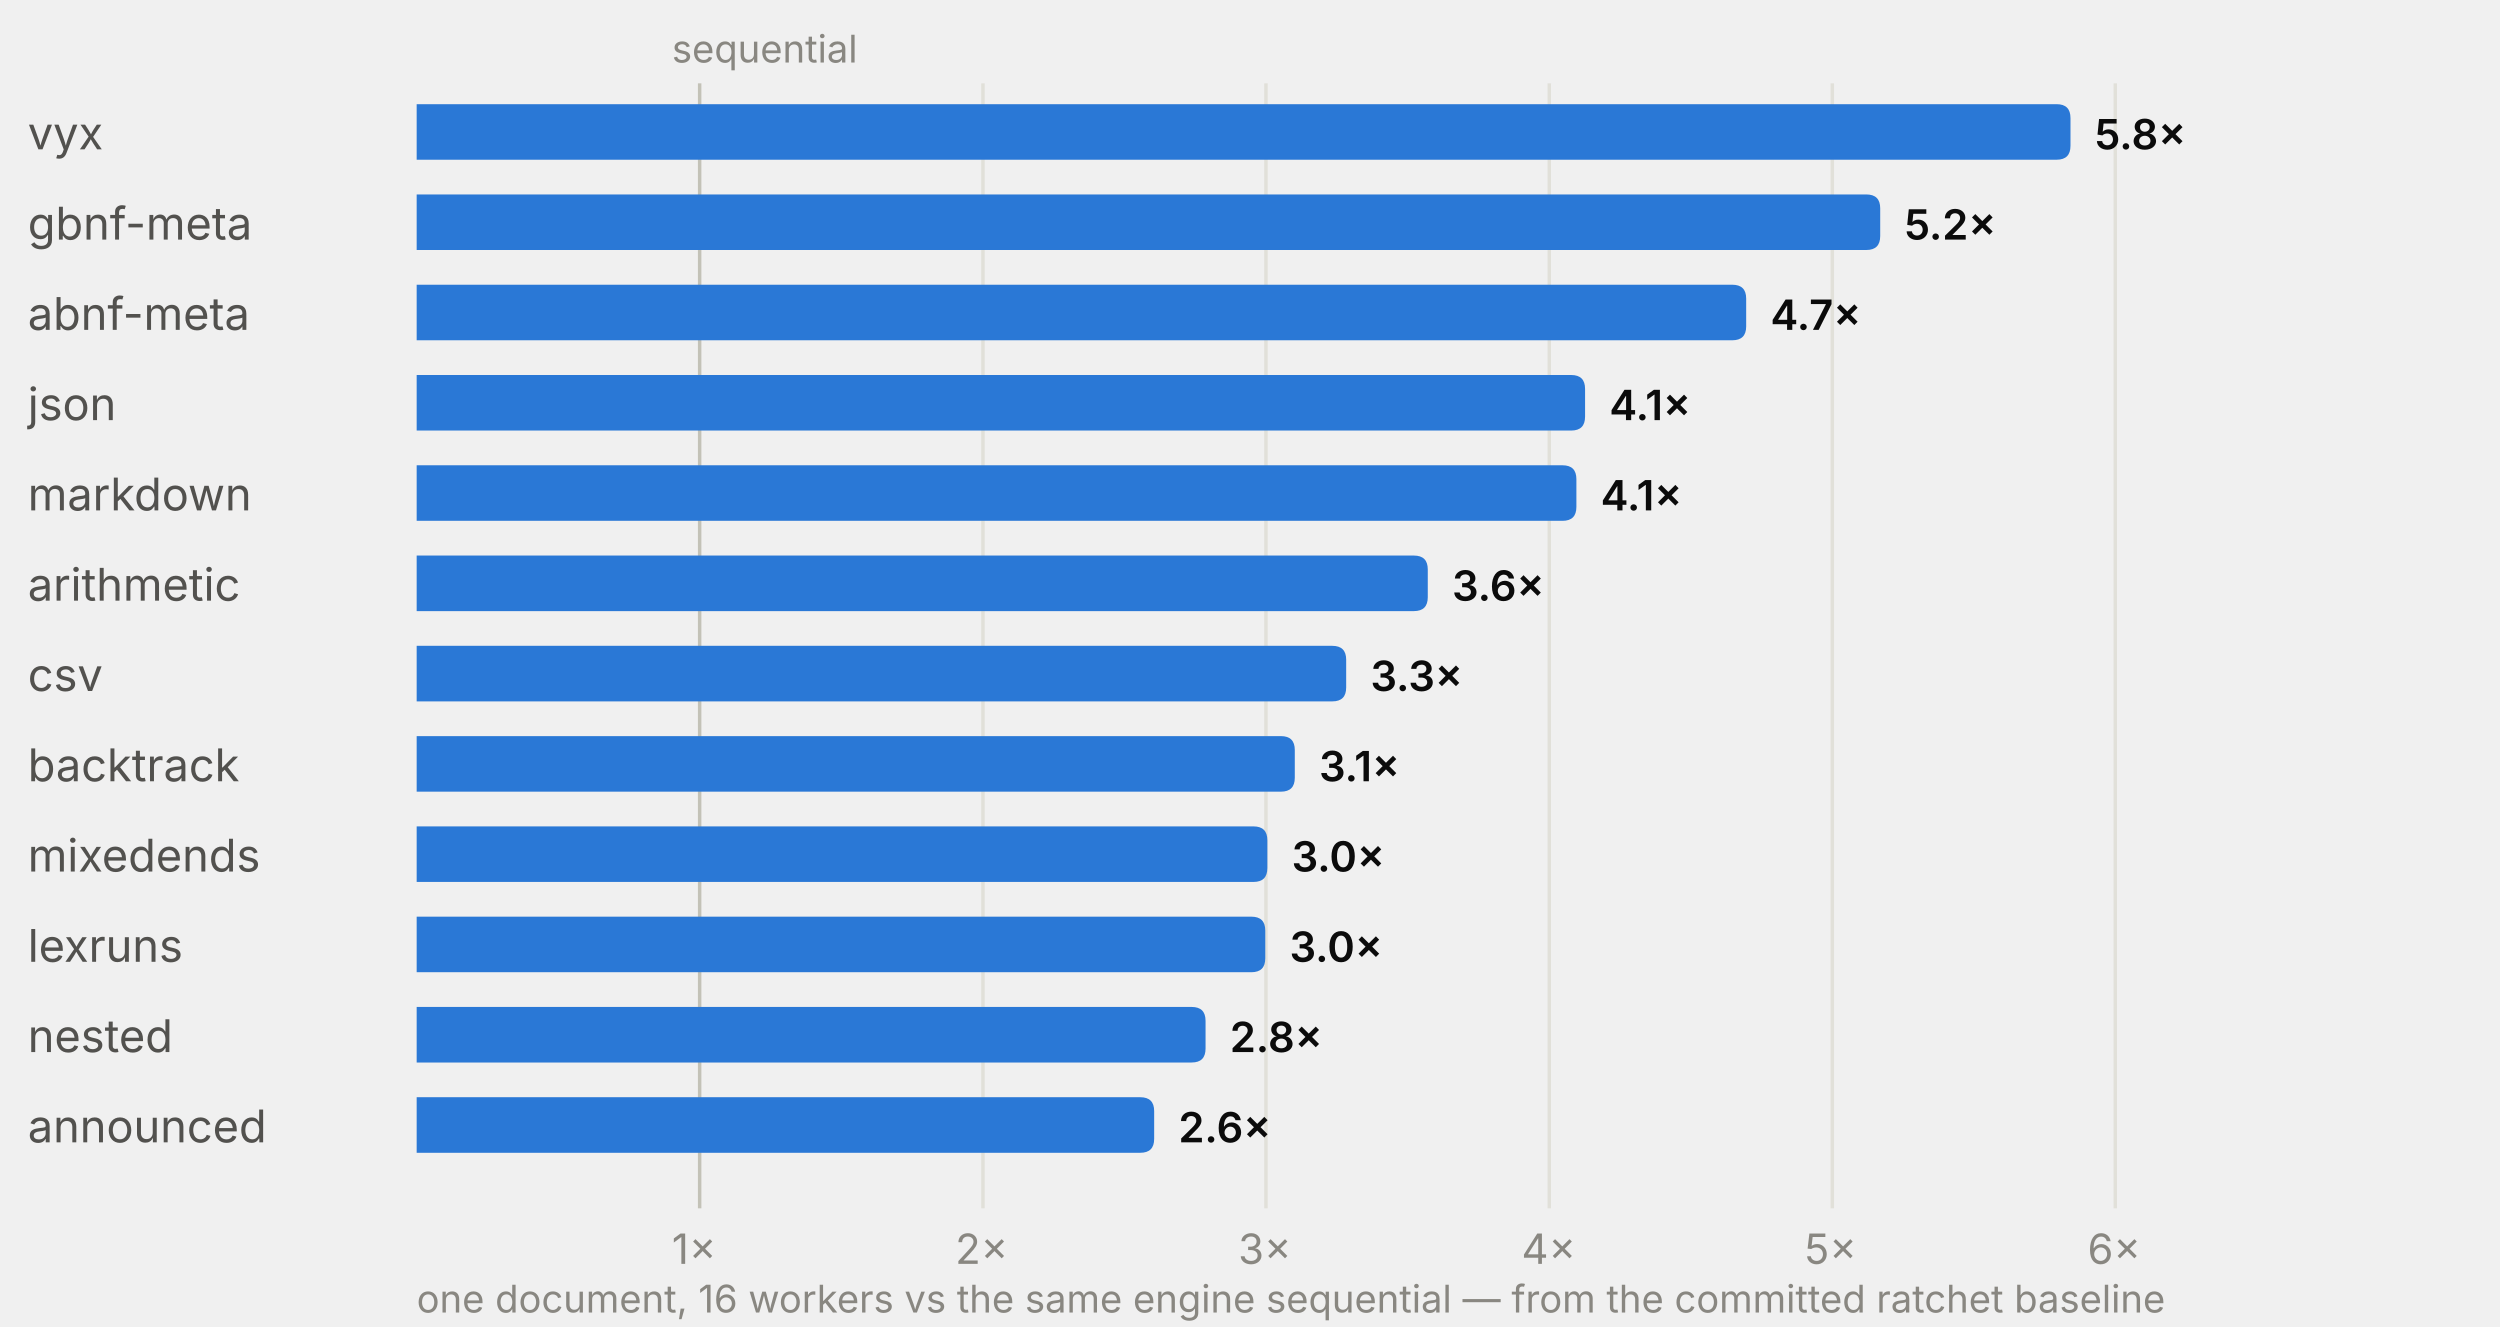
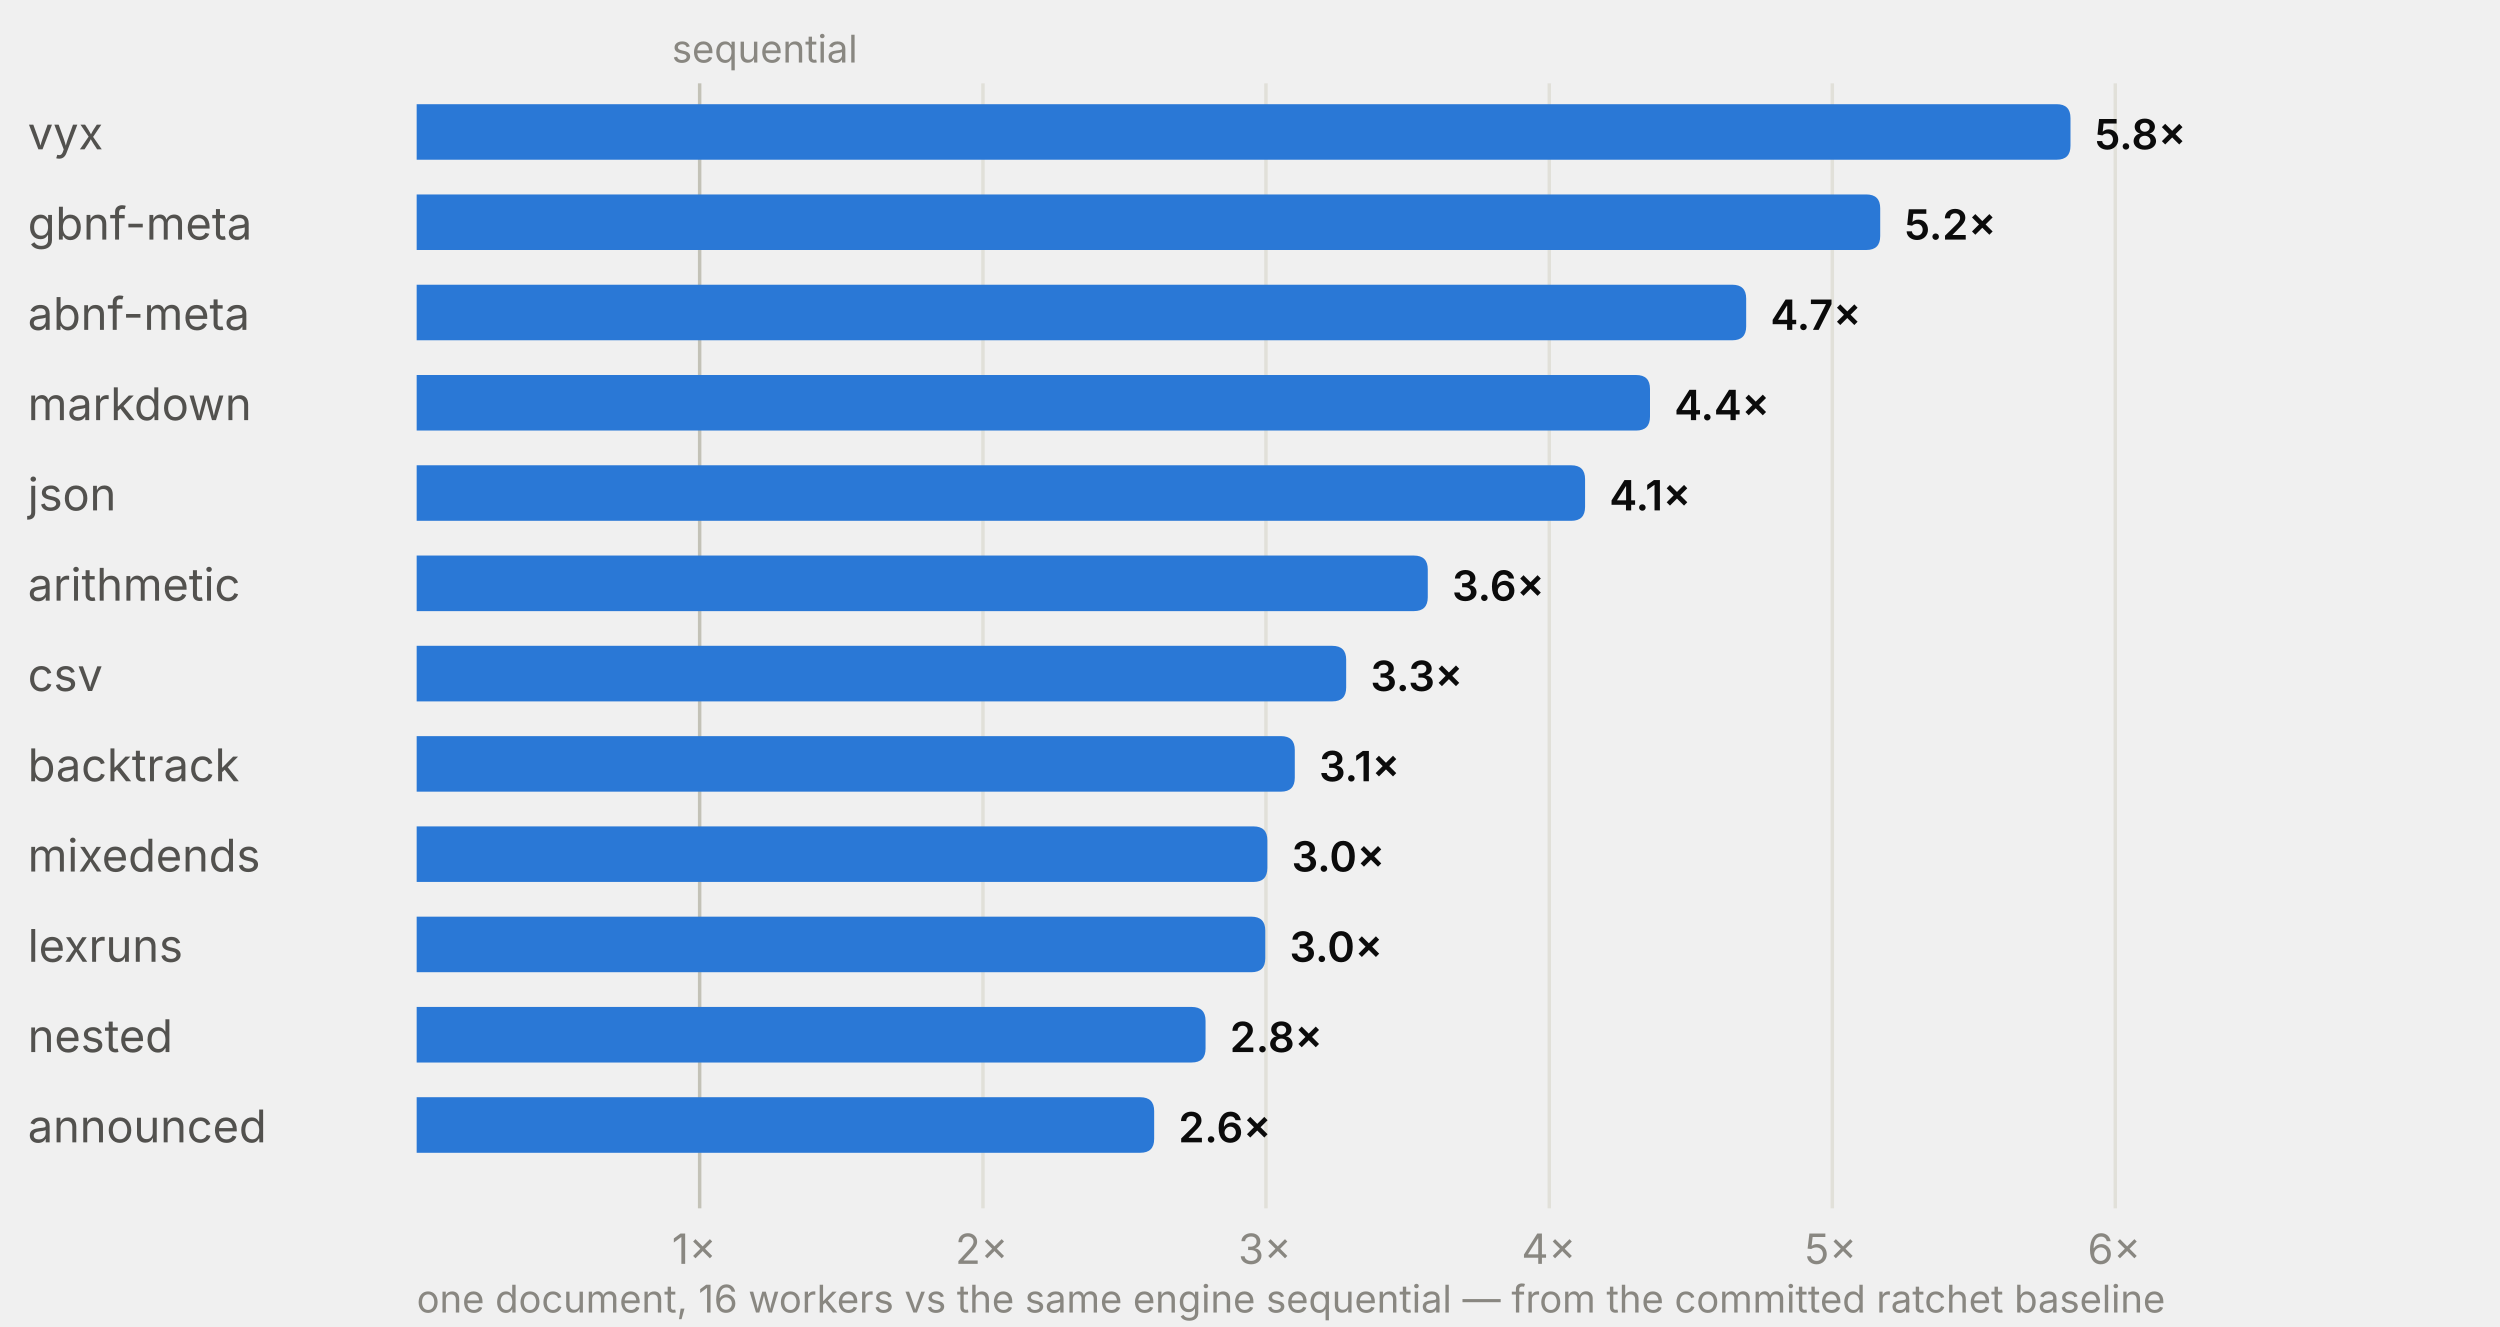
<svg xmlns="http://www.w3.org/2000/svg" viewBox="0 0 720 382" width="720" height="382" role="img" aria-label="Wall-clock speedup at 16 workers, per grammar">
  <style>
text{font-family:system-ui,-apple-system,'Segoe UI',sans-serif;fill:#52514e}
.p{fill:#0b0b0b}.m{fill:#898781}.b{font-weight:600}
.gl{stroke:#e1e0d9}.ax{stroke:#c3c2b7}
circle{stroke:#fcfcfb;stroke-width:2}
.c0{fill:#2a78d6}.c1{fill:#eb6834}.c2{fill:#1baf7a}.c3{fill:#eda100}
.c4{fill:#e87ba4}.c5{fill:#008300}.c6{fill:#4a3aa7}.c7{fill:#e34948}
@media(prefers-color-scheme:dark){
text{fill:#c3c2b7}
.p{fill:#ffffff}
.gl{stroke:#2c2c2a}.ax{stroke:#383835}
circle{stroke:#1a1a19}
.c0{fill:#3987e5}.c1{fill:#d95926}.c2{fill:#199e70}.c3{fill:#c98500}
.c4{fill:#d55181}.c6{fill:#9085e9}.c7{fill:#e66767}
}
</style>
  <line x1="201.5" y1="24.0" x2="201.5" y2="348.0" class="ax" stroke-width="1" />
  <text x="193.5" y="364.0" font-size="12" class="m">1×</text>
  <line x1="283.1" y1="24.0" x2="283.1" y2="348.0" class="gl" stroke-width="1" />
  <text x="275.1" y="364.0" font-size="12" class="m">2×</text>
  <line x1="364.6" y1="24.0" x2="364.6" y2="348.0" class="gl" stroke-width="1" />
  <text x="356.6" y="364.0" font-size="12" class="m">3×</text>
  <line x1="446.2" y1="24.0" x2="446.2" y2="348.0" class="gl" stroke-width="1" />
  <text x="438.2" y="364.0" font-size="12" class="m">4×</text>
  <line x1="527.7" y1="24.0" x2="527.7" y2="348.0" class="gl" stroke-width="1" />
  <text x="519.7" y="364.0" font-size="12" class="m">5×</text>
  <line x1="609.2" y1="24.0" x2="609.2" y2="348.0" class="gl" stroke-width="1" />
  <text x="601.2" y="364.0" font-size="12" class="m">6×</text>
  <text x="193.5" y="18.0" font-size="11" class="m">sequential</text>
  <text x="8.0" y="43.0" font-size="13">vyx</text>
  <path d="M 120.0 30.0 H 592.3 Q 596.3 30.0 596.3 34.0 V 42.0 Q 596.3 46.0 592.3 46.0 H 120.0 Z" class="c0" />
  <text x="603.3" y="43.0" font-size="12" class="p b">5.8×</text>
  <text x="8.0" y="69.0" font-size="13">gbnf-meta</text>
  <path d="M 120.0 56.0 H 537.5 Q 541.5 56.0 541.5 60.0 V 68.0 Q 541.5 72.0 537.5 72.0 H 120.0 Z" class="c0" />
  <text x="548.5" y="69.0" font-size="12" class="p b">5.2×</text>
  <text x="8.0" y="95.0" font-size="13">abnf-meta</text>
  <path d="M 120.0 82.0 H 498.9 Q 502.9 82.0 502.9 86.0 V 94.0 Q 502.9 98.0 498.9 98.0 H 120.0 Z" class="c0" />
  <text x="509.9" y="95.0" font-size="12" class="p b">4.7×</text>
-   <text x="8.0" y="121.0" font-size="13">json</text>
-   <path d="M 120.0 108.0 H 452.5 Q 456.5 108.0 456.5 112.0 V 120.0 Q 456.5 124.0 452.5 124.0 H 120.0 Z" class="c0" />
-   <text x="463.5" y="121.0" font-size="12" class="p b">4.1×</text>
-   <text x="8.0" y="147.0" font-size="13">markdown</text>
-   <path d="M 120.0 134.0 H 450.0 Q 454.0 134.0 454.0 138.0 V 146.0 Q 454.0 150.0 450.0 150.0 H 120.0 Z" class="c0" />
-   <text x="461.0" y="147.0" font-size="12" class="p b">4.1×</text>
+   <text x="8.0" y="121.0" font-size="13">markdown</text>
+   <path d="M 120.0 108.0 H 471.2 Q 475.2 108.0 475.2 112.0 V 120.0 Q 475.2 124.0 471.2 124.0 H 120.0 Z" class="c0" />
+   <text x="482.2" y="121.0" font-size="12" class="p b">4.4×</text>
+   <text x="8.0" y="147.0" font-size="13">json</text>
+   <path d="M 120.0 134.0 H 452.5 Q 456.5 134.0 456.5 138.0 V 146.0 Q 456.5 150.0 452.5 150.0 H 120.0 Z" class="c0" />
+   <text x="463.5" y="147.0" font-size="12" class="p b">4.1×</text>
  <text x="8.0" y="173.0" font-size="13">arithmetic</text>
  <path d="M 120.0 160.0 H 407.2 Q 411.2 160.0 411.2 164.0 V 172.0 Q 411.2 176.0 407.2 176.0 H 120.0 Z" class="c0" />
  <text x="418.2" y="173.0" font-size="12" class="p b">3.6×</text>
  <text x="8.0" y="199.0" font-size="13">csv</text>
  <path d="M 120.0 186.0 H 383.7 Q 387.7 186.0 387.7 190.0 V 198.0 Q 387.7 202.0 383.7 202.0 H 120.0 Z" class="c0" />
  <text x="394.7" y="199.0" font-size="12" class="p b">3.3×</text>
  <text x="8.0" y="225.0" font-size="13">backtrack</text>
  <path d="M 120.0 212.0 H 368.9 Q 372.9 212.0 372.9 216.0 V 224.0 Q 372.9 228.0 368.9 228.0 H 120.0 Z" class="c0" />
  <text x="379.9" y="225.0" font-size="12" class="p b">3.1×</text>
  <text x="8.0" y="251.0" font-size="13">mixedends</text>
  <path d="M 120.0 238.0 H 361.0 Q 365.0 238.0 365.0 242.0 V 250.0 Q 365.0 254.0 361.0 254.0 H 120.0 Z" class="c0" />
  <text x="372.0" y="251.0" font-size="12" class="p b">3.0×</text>
  <text x="8.0" y="277.0" font-size="13">lexruns</text>
  <path d="M 120.0 264.0 H 360.4 Q 364.4 264.0 364.4 268.0 V 276.0 Q 364.4 280.0 360.4 280.0 H 120.0 Z" class="c0" />
  <text x="371.4" y="277.0" font-size="12" class="p b">3.0×</text>
  <text x="8.0" y="303.0" font-size="13">nested</text>
  <path d="M 120.0 290.0 H 343.2 Q 347.2 290.0 347.2 294.0 V 302.0 Q 347.2 306.0 343.2 306.0 H 120.0 Z" class="c0" />
  <text x="354.2" y="303.0" font-size="12" class="p b">2.8×</text>
  <text x="8.0" y="329.0" font-size="13">announced</text>
  <path d="M 120.0 316.0 H 328.4 Q 332.4 316.0 332.4 320.0 V 328.0 Q 332.4 332.0 328.4 332.0 H 120.0 Z" class="c0" />
  <text x="339.4" y="329.0" font-size="12" class="p b">2.6×</text>
  <text x="120.0" y="378.0" font-size="11" class="m">one document, 16 workers vs the same engine sequential — from the committed ratchet baseline</text>
</svg>
